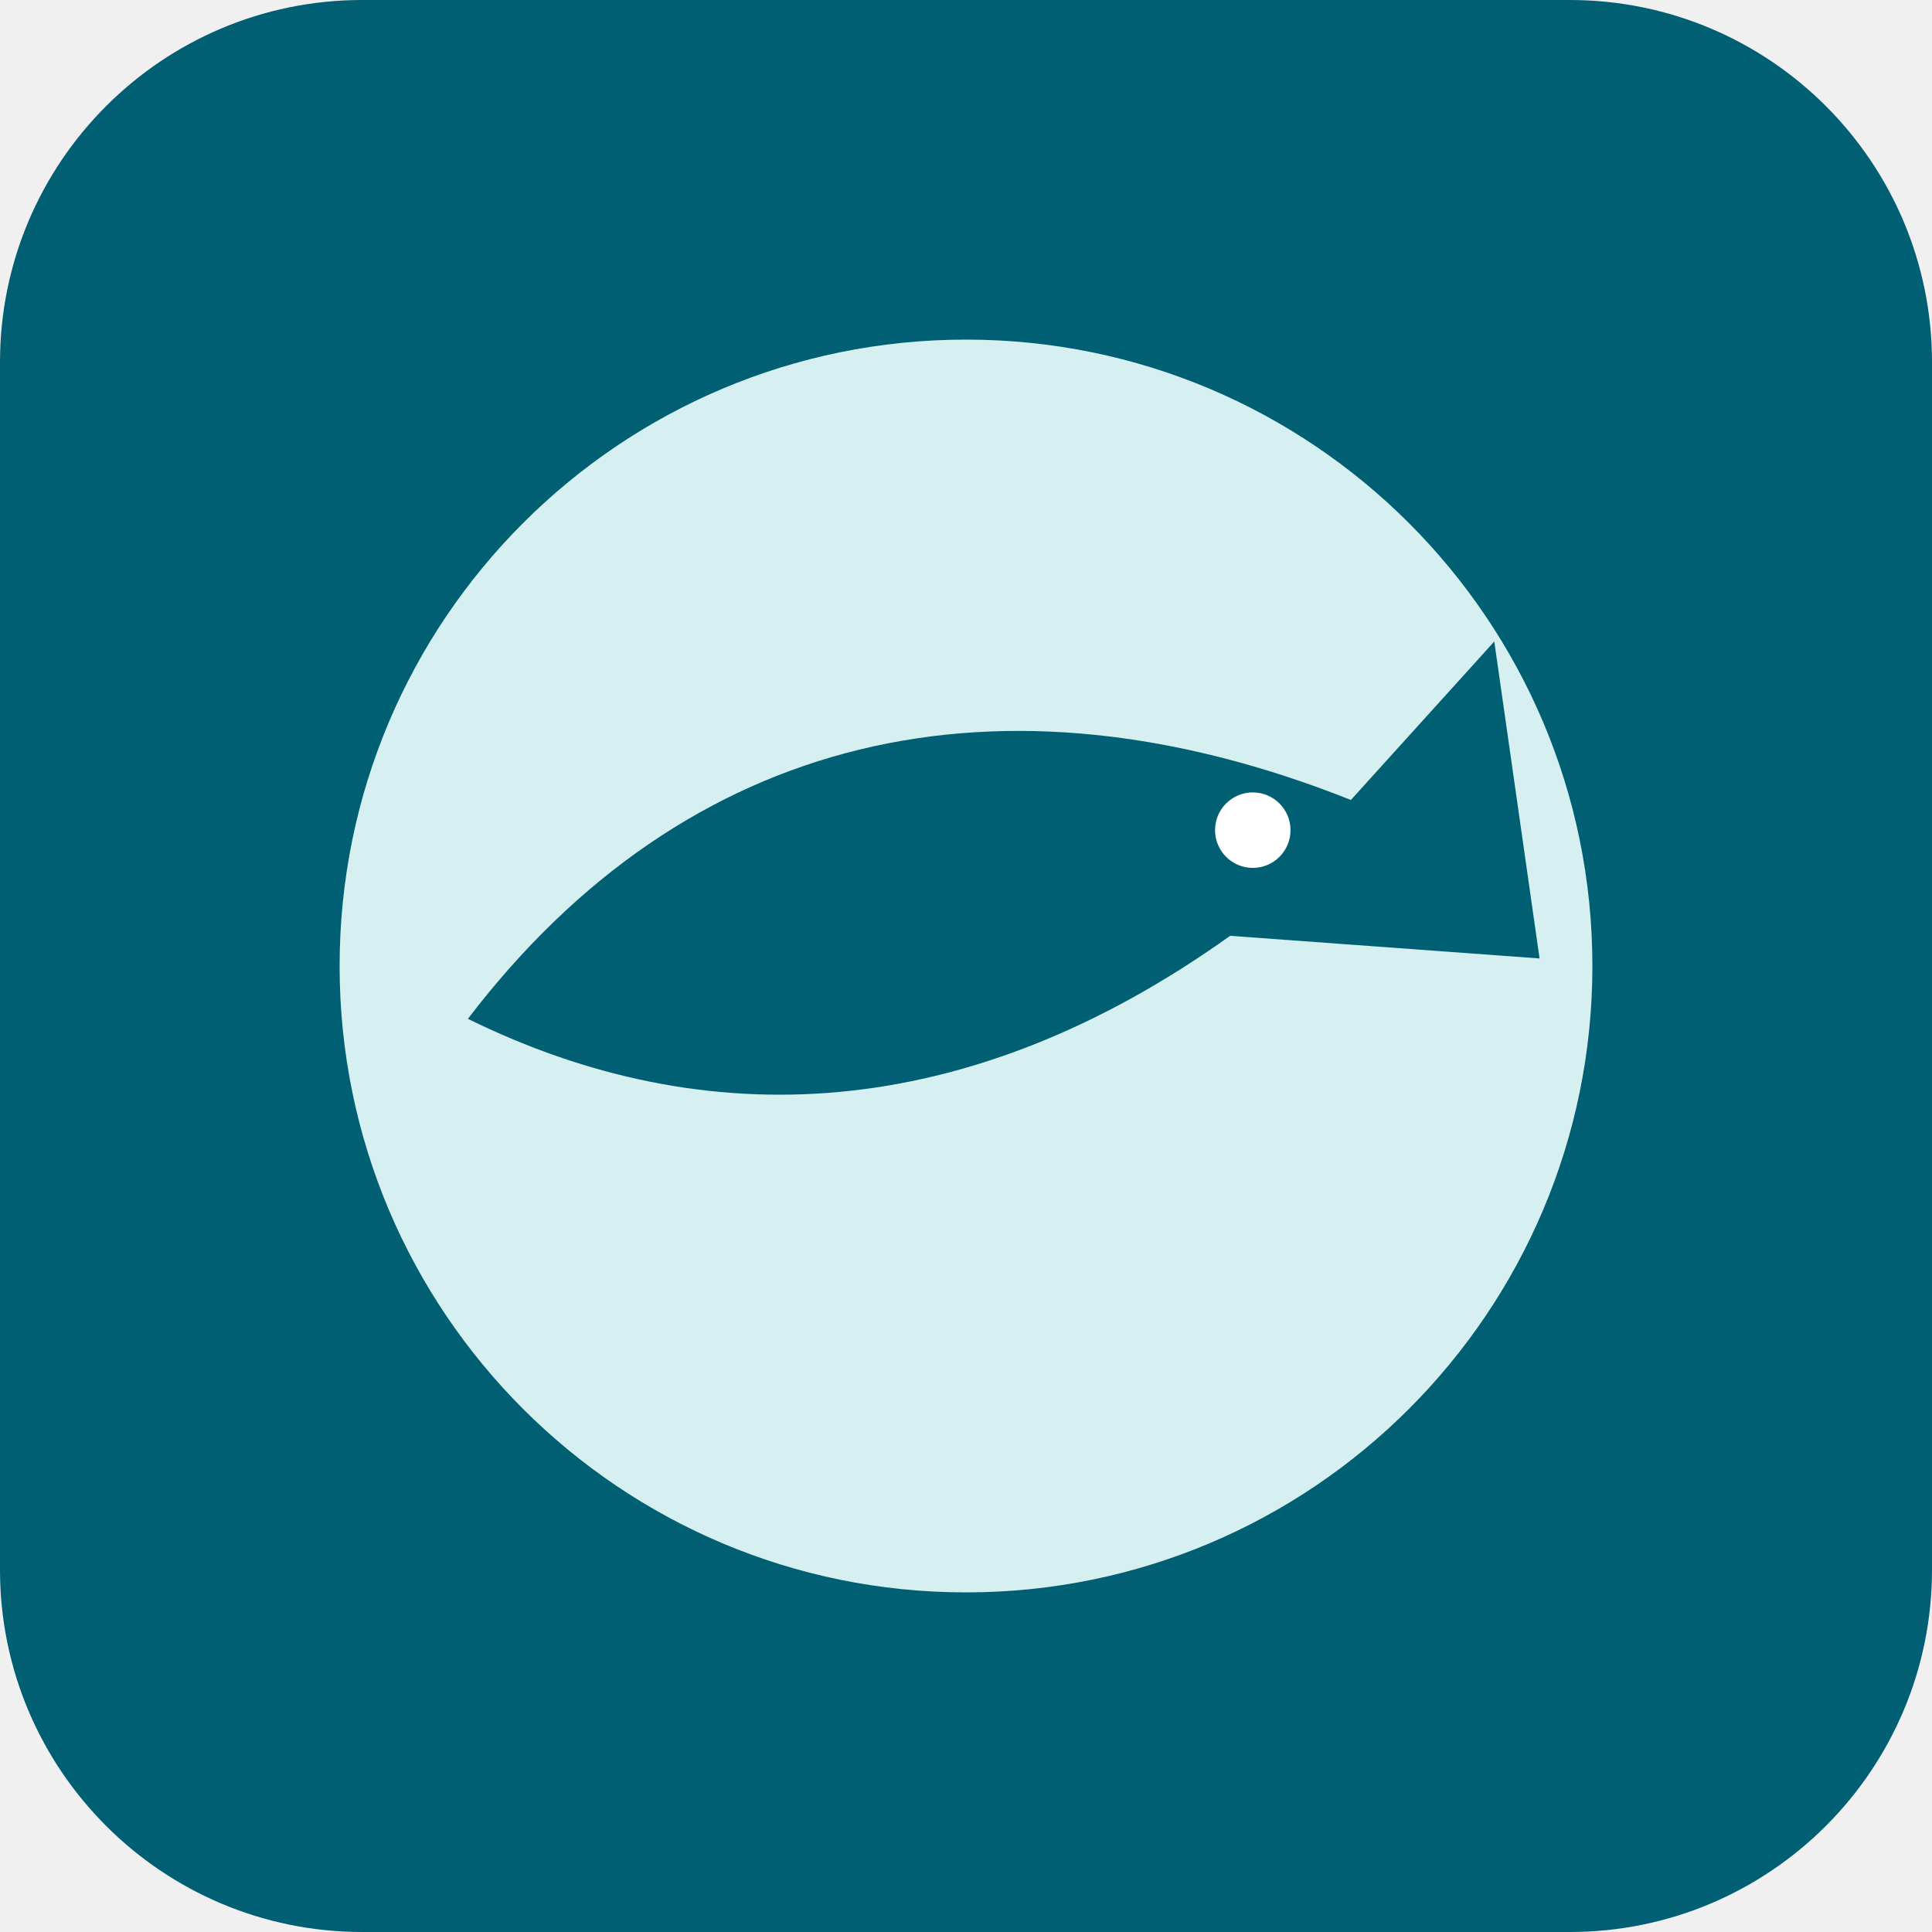
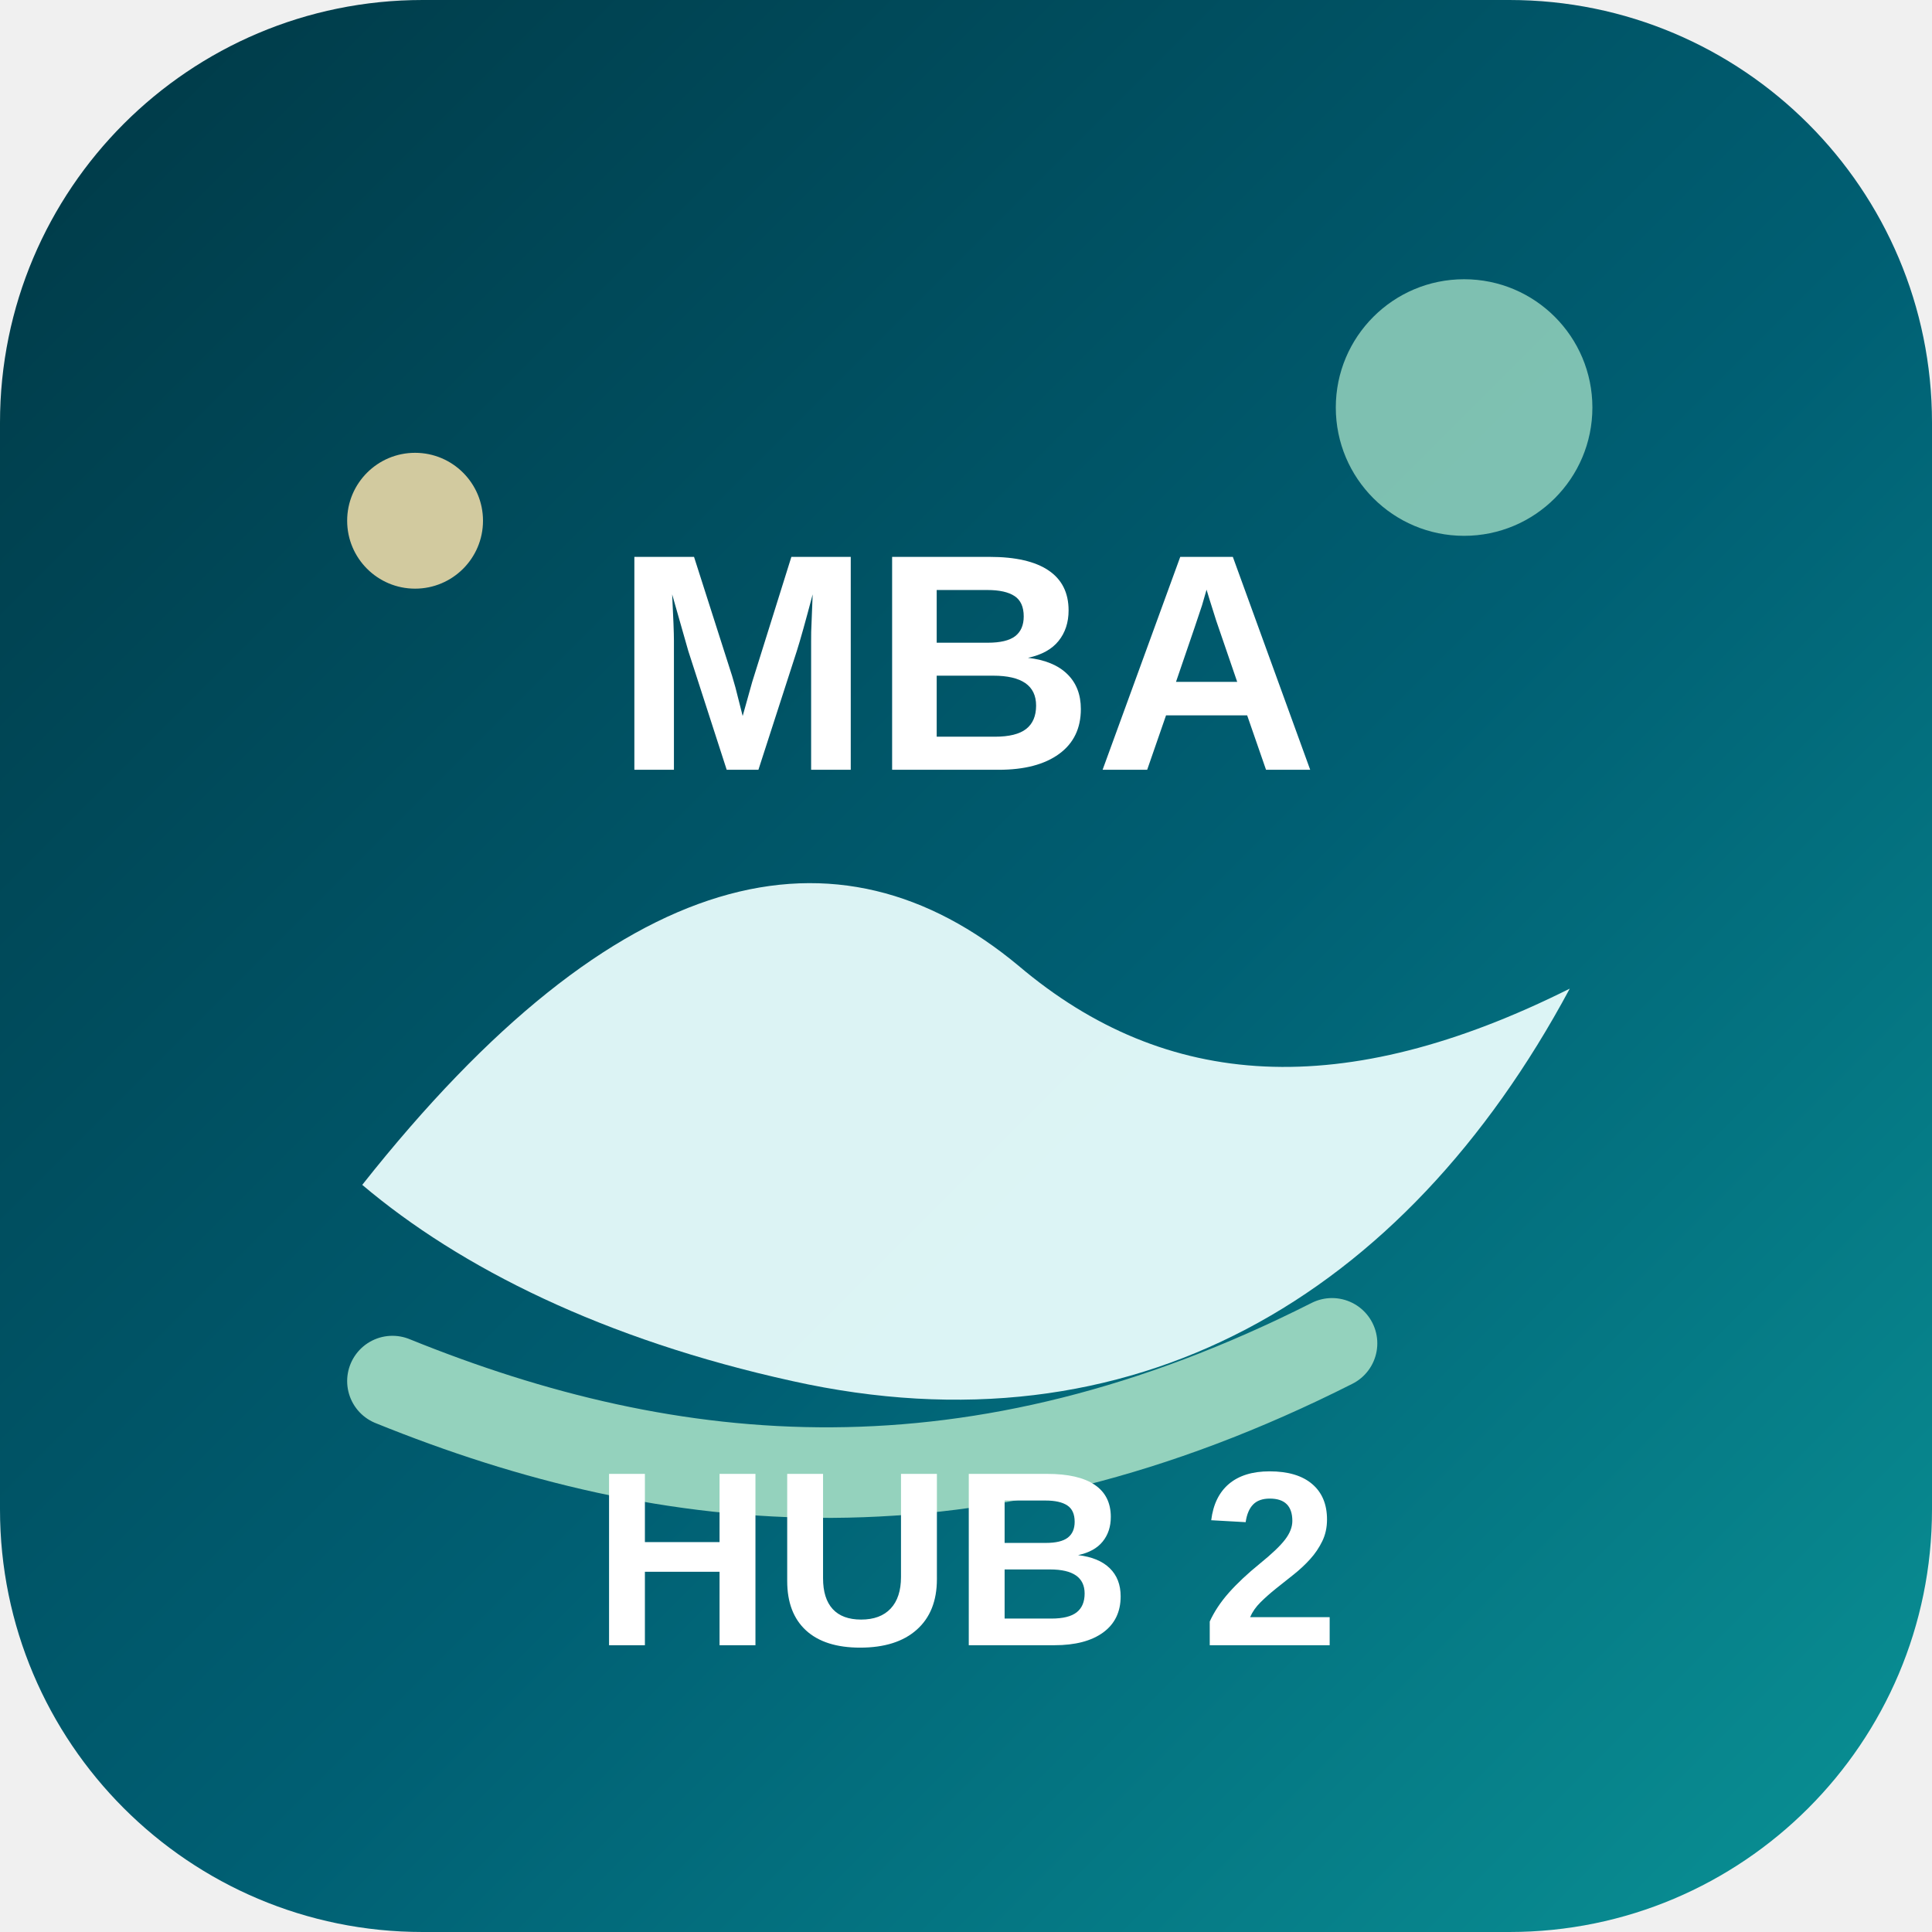
- <svg xmlns="http://www.w3.org/2000/svg" viewBox="0 0 512 512">
-   <rect width="512" height="512" rx="96" fill="#005f73" />
-   <circle cx="256" cy="256" r="166" fill="#dff6f7" opacity="0.96" />
-   <path d="M124 270c58-76 141-95 234-58l38-42 12 84-82-6c-70 50-139 53-202 22Z" fill="#005f73" />
-   <circle cx="332" cy="220" r="10" fill="#fff" />
+ <svg xmlns="http://www.w3.org/2000/svg" viewBox="0 0 512 512" role="img" aria-label="MBA Hub 2 icon">
+   <defs>
+     <linearGradient id="g" x1="0" x2="1" y1="0" y2="1">
+       <stop offset="0" stop-color="#003845" />
+       <stop offset="0.55" stop-color="#005f73" />
+       <stop offset="1" stop-color="#0a9396" />
+     </linearGradient>
+   </defs>
+   <rect width="512" height="512" rx="112" fill="url(#g)" />
+   <circle cx="388" cy="108" r="34" fill="#94d2bd" opacity="0.85" />
+   <circle cx="110" cy="138" r="18" fill="#e9d8a6" opacity="0.9" />
+   <path d="M96 314c68-86 126-98 174-58 39 33 86 36 146 6-44 82-116 124-206 104-50-11-88-30-114-52z" fill="#e7fbfb" opacity="0.95" />
+   <path d="M104 366c74 30 154 38 249-10" fill="none" stroke="#94d2bd" stroke-width="24" stroke-linecap="round" />
+   <text x="256" y="204" text-anchor="middle" font-family="Arial, sans-serif" font-size="82" font-weight="900" fill="#ffffff">MBA</text>
+   <text x="256" y="436" text-anchor="middle" font-family="Arial, sans-serif" font-size="66" font-weight="900" fill="#ffffff">HUB 2</text>
</svg>
